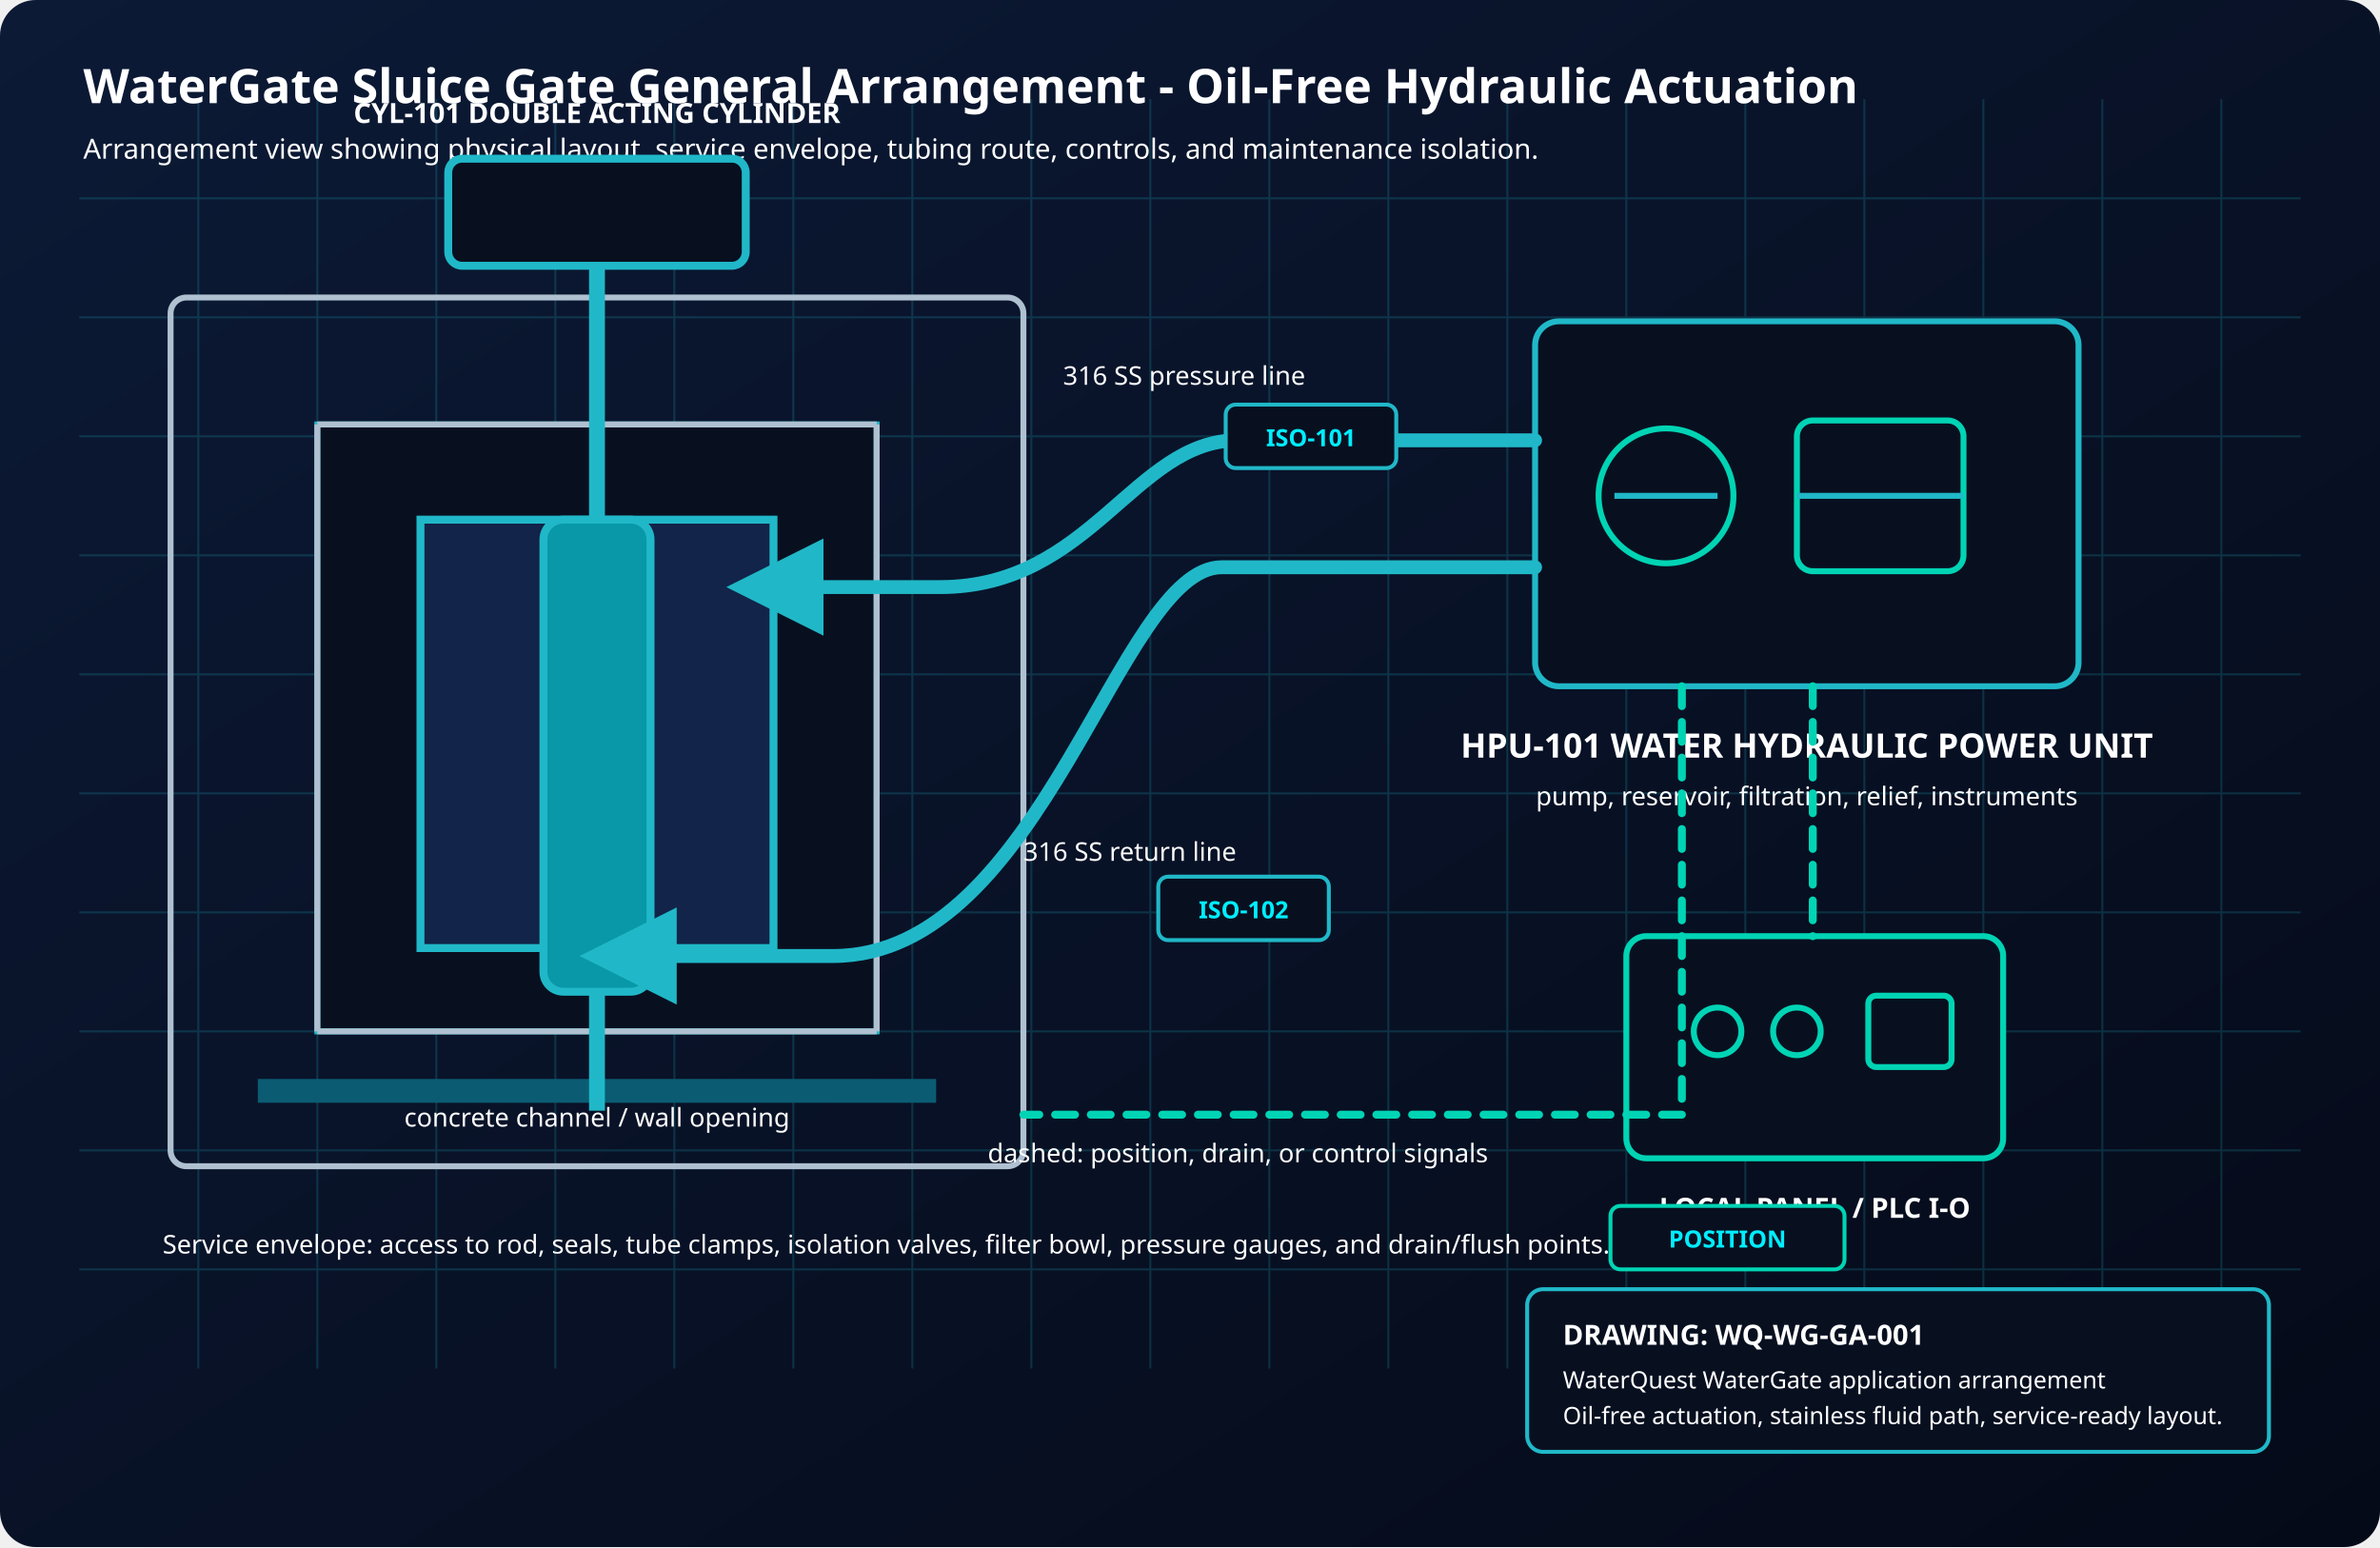
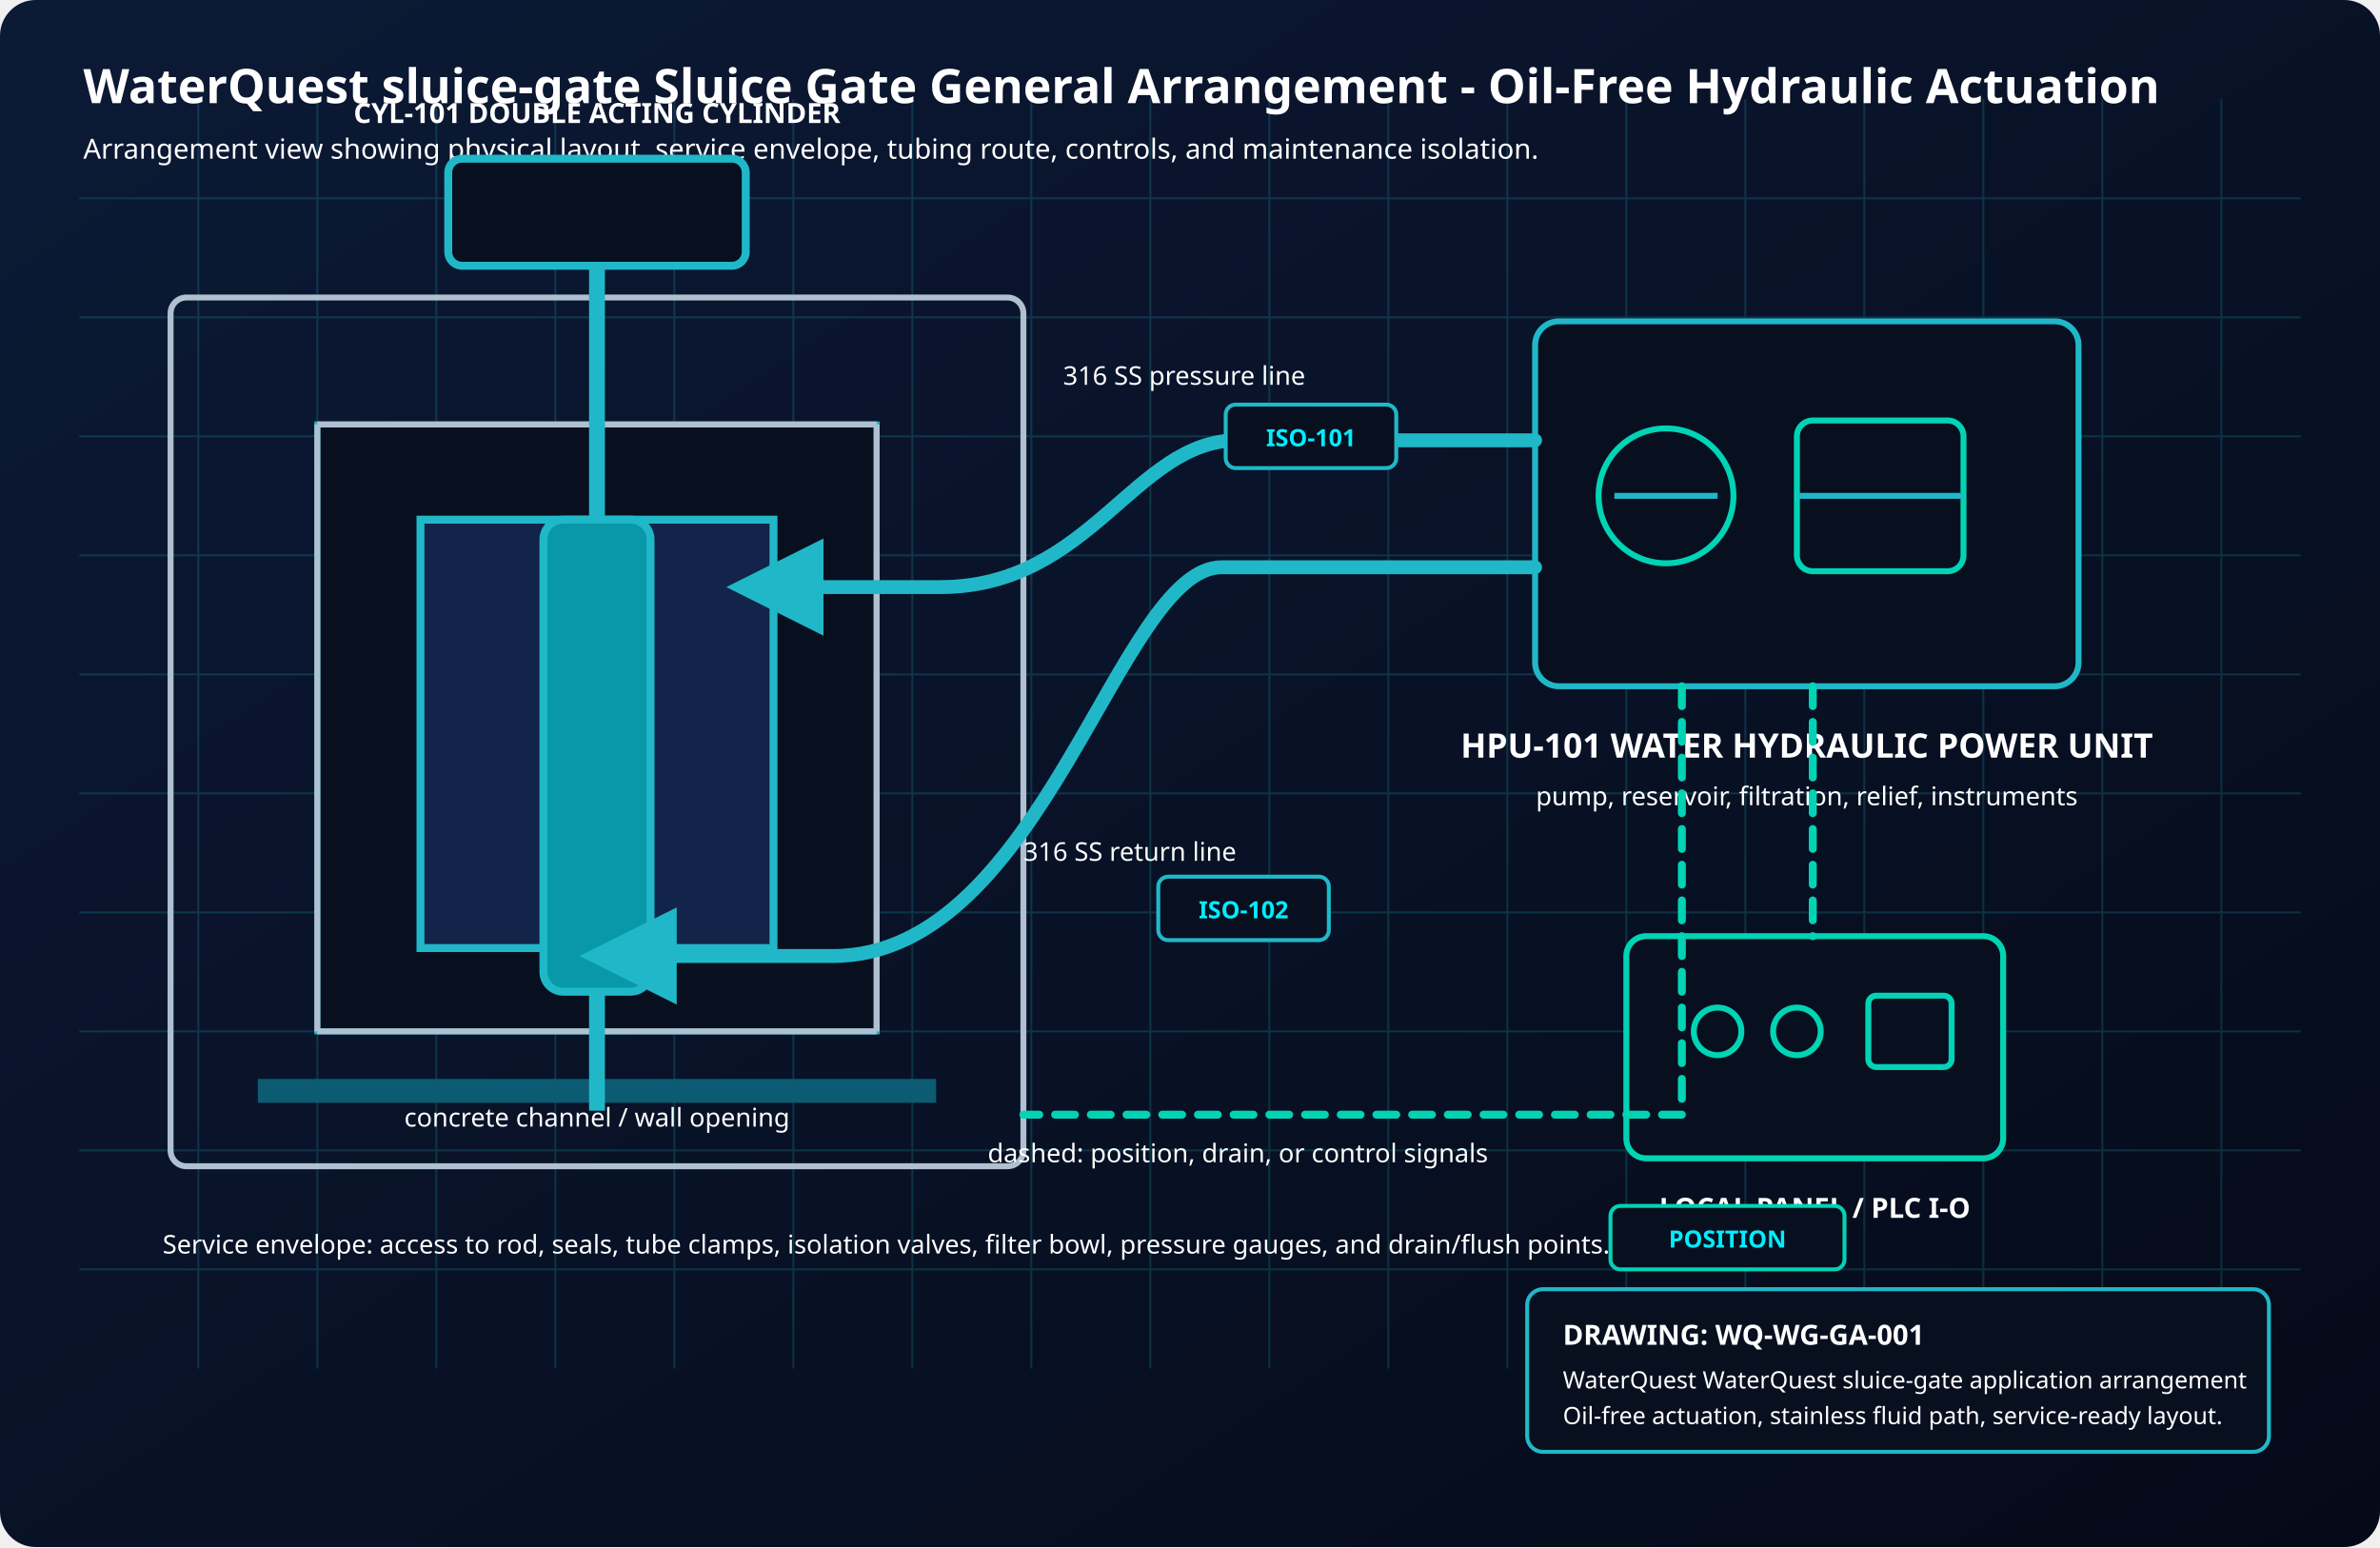
<svg xmlns="http://www.w3.org/2000/svg" viewBox="0 0 1200 780" role="img" aria-labelledby="title desc">
  <defs>
    <linearGradient id="bg" x1="0" x2="1" y1="0" y2="1">
      <stop stop-color="#0C1A36" />
      <stop offset="1" stop-color="#050A18" />
    </linearGradient>
    <marker id="arrow" viewBox="0 0 10 10" refX="8" refY="5" markerWidth="7" markerHeight="7" orient="auto-start-reverse">
      <path d="M0 0l10 5-10 5z" fill="#20B8C8" />
    </marker>
  </defs>
  <rect width="1200" height="780" rx="18" fill="url(#bg)" />
  <g opacity=".2" stroke="#20B8C8" stroke-width="1">
    <path d="M40 100h1120M40 160h1120M40 220h1120M40 280h1120M40 340h1120M40 400h1120M40 460h1120M40 520h1120M40 580h1120M40 640h1120" />
    <path d="M100 50v640M160 50v640M220 50v640M280 50v640M340 50v640M400 50v640M460 50v640M520 50v640M580 50v640M640 50v640M700 50v640M760 50v640M820 50v640M880 50v640M940 50v640M1000 50v640M1060 50v640M1120 50v640" />
  </g>
-   <text x="42" y="52" fill="#FFFFFF" font-family="Avenir, Avenir Next, Nunito Sans, sans-serif" font-size="24" font-weight="800">WaterGate Sluice Gate General Arrangement - Oil-Free Hydraulic Actuation</text>
+   <text x="42" y="52" fill="#FFFFFF" font-family="Avenir, Avenir Next, Nunito Sans, sans-serif" font-size="24" font-weight="800">WaterQuest sluice-gate Sluice Gate General Arrangement - Oil-Free Hydraulic Actuation</text>
  <text x="42" y="80" fill="#FFFFFF" font-family="Avenir, Avenir Next, Nunito Sans, sans-serif" font-size="14">Arrangement view showing physical layout, service envelope, tubing route, controls, and maintenance isolation.</text>
  <g transform="translate(86 150)" fill="none" stroke="#AFC0D0" stroke-width="3">
    <rect x="0" y="0" width="430" height="438" rx="8" />
    <rect x="74" y="64" width="282" height="306" fill="#081020" stroke="#20B8C8" />
    <rect x="126" y="112" width="178" height="216" fill="#122449" stroke="#20B8C8" stroke-width="4" />
    <path d="M74 64h282M74 370h282M74 64v306M356 64v306" />
    <path d="M44 400h342" stroke="#0B5C73" stroke-width="12" />
    <text x="215" y="418" fill="#FFFFFF" stroke="none" font-family="Avenir, Avenir Next, Nunito Sans, sans-serif" font-size="13" text-anchor="middle">concrete channel / wall opening</text>
  </g>
  <g transform="translate(226 80)" stroke="#20B8C8" stroke-width="4" fill="none">
    <rect x="0" y="0" width="150" height="54" rx="7" fill="#081020" />
    <line x1="75" y1="54" x2="75" y2="182" stroke-width="8" />
    <rect x="48" y="182" width="54" height="238" rx="10" fill="#0898A8" stroke="#20B8C8" />
    <line x1="75" y1="420" x2="75" y2="480" stroke-width="8" />
    <text x="75" y="-18" fill="#FFFFFF" stroke="none" font-family="Avenir, Avenir Next, Nunito Sans, sans-serif" font-size="14" font-weight="800" text-anchor="middle">CYL-101 DOUBLE ACTING CYLINDER</text>
  </g>
  <g transform="translate(774 162)" stroke="#20B8C8" stroke-width="3" fill="none">
    <rect x="0" y="0" width="274" height="184" rx="12" fill="#081020" />
    <circle cx="66" cy="88" r="34" stroke="#00D4B4" />
    <rect x="132" y="50" width="84" height="76" rx="8" stroke="#00D4B4" />
    <line x1="40" y1="88" x2="92" y2="88" />
    <line x1="132" y1="88" x2="216" y2="88" />
    <text x="137" y="220" fill="#FFFFFF" stroke="none" font-family="Avenir, Avenir Next, Nunito Sans, sans-serif" font-size="17" font-weight="800" text-anchor="middle">HPU-101 WATER HYDRAULIC POWER UNIT</text>
    <text x="137" y="244" fill="#FFFFFF" stroke="none" font-family="Avenir, Avenir Next, Nunito Sans, sans-serif" font-size="13" text-anchor="middle">pump, reservoir, filtration, relief, instruments</text>
  </g>
  <g transform="translate(820 472)" stroke="#00D4B4" stroke-width="3" fill="none">
    <rect x="0" y="0" width="190" height="112" rx="10" fill="#081020" />
    <circle cx="46" cy="48" r="12" />
    <circle cx="86" cy="48" r="12" />
    <rect x="122" y="30" width="42" height="36" rx="4" />
    <text x="95" y="142" fill="#FFFFFF" stroke="none" font-family="Avenir, Avenir Next, Nunito Sans, sans-serif" font-size="14" font-weight="800" text-anchor="middle">LOCAL PANEL / PLC I-O</text>
  </g>
  <g fill="none" stroke-linecap="round" stroke-linejoin="round">
    <path d="M774 222H624c-52 0-74 74-150 74h-98" stroke="#20B8C8" stroke-width="7" marker-end="url(#arrow)" />
    <path d="M774 286H616c-52 0-90 196-196 196h-118" stroke="#20B8C8" stroke-width="7" marker-end="url(#arrow)" />
    <path d="M914 346v126" stroke="#00D4B4" stroke-width="4" stroke-dasharray="10 8" />
    <path d="M848 346v216H516" stroke="#00D4B4" stroke-width="4" stroke-dasharray="10 8" />
  </g>
  <g font-family="Avenir, Avenir Next, Nunito Sans, sans-serif" font-size="12" font-weight="800">
    <g transform="translate(618 204)">
      <rect width="86" height="32" rx="5" fill="#081020" stroke="#20B8C8" stroke-width="2" />
      <text x="43" y="21" fill="#00EEFF" text-anchor="middle">ISO-101</text>
    </g>
    <g transform="translate(584 442)">
      <rect width="86" height="32" rx="5" fill="#081020" stroke="#20B8C8" stroke-width="2" />
      <text x="43" y="21" fill="#00EEFF" text-anchor="middle">ISO-102</text>
    </g>
    <g transform="translate(812 608)">
      <rect width="118" height="32" rx="5" fill="#081020" stroke="#00D4B4" stroke-width="2" />
      <text x="59" y="21" fill="#00EEFF" text-anchor="middle">POSITION</text>
    </g>
  </g>
  <g font-family="Avenir, Avenir Next, Nunito Sans, sans-serif" font-size="13" fill="#EEF4FA">
    <text x="536" y="194" fill="#FFFFFF">316 SS pressure line</text>
    <text x="516" y="434" fill="#FFFFFF">316 SS return line</text>
    <text x="498" y="586" fill="#FFFFFF">dashed: position, drain, or control signals</text>
    <text x="82" y="632" fill="#FFFFFF">Service envelope: access to rod, seals, tube clamps, isolation valves, filter bowl, pressure gauges, and drain/flush points.</text>
  </g>
  <g transform="translate(770 650)">
    <rect width="374" height="82" rx="8" fill="#081020" stroke="#20B8C8" stroke-width="2" />
    <text x="18" y="28" fill="#FFFFFF" font-family="Avenir, Avenir Next, Nunito Sans, sans-serif" font-size="14" font-weight="800">DRAWING: WQ-WG-GA-001</text>
-     <text x="18" y="50" fill="#FFFFFF" font-family="Avenir, Avenir Next, Nunito Sans, sans-serif" font-size="12">WaterQuest WaterGate application arrangement</text>
+     <text x="18" y="50" fill="#FFFFFF" font-family="Avenir, Avenir Next, Nunito Sans, sans-serif" font-size="12">WaterQuest WaterQuest sluice-gate application arrangement</text>
    <text x="18" y="68" fill="#FFFFFF" font-family="Avenir, Avenir Next, Nunito Sans, sans-serif" font-size="12">Oil-free actuation, stainless fluid path, service-ready layout.</text>
  </g>
</svg>
